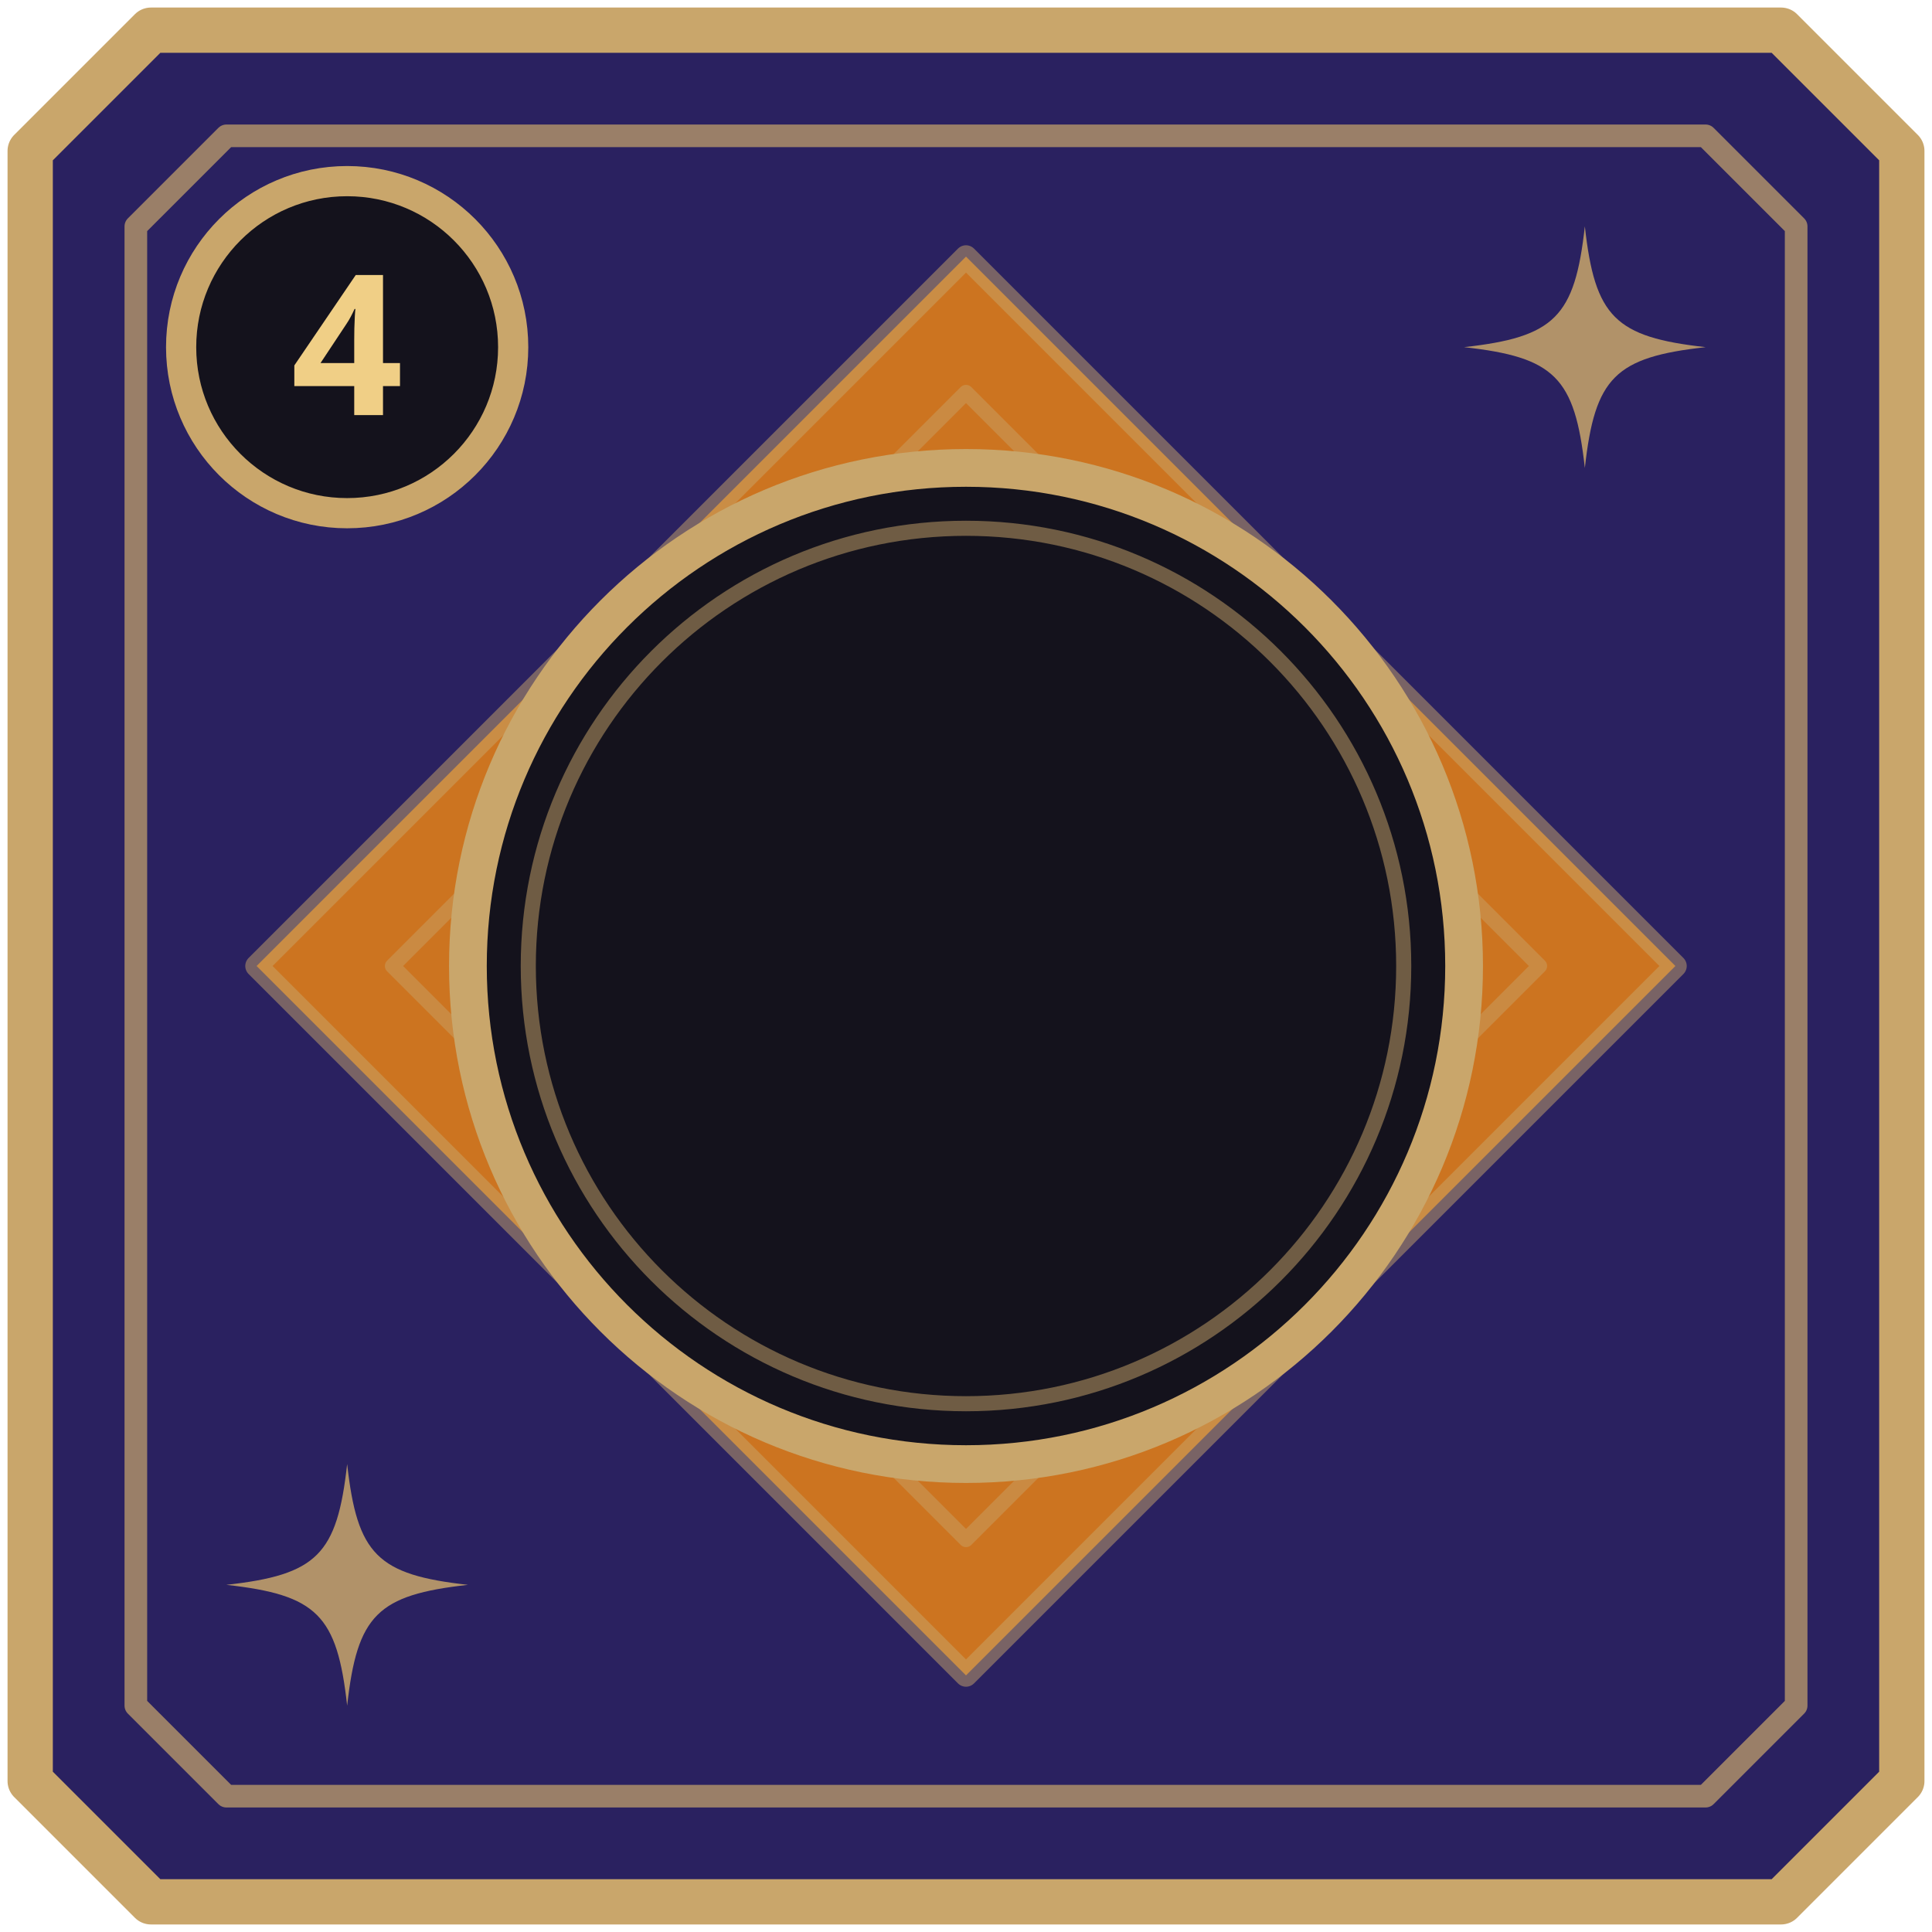
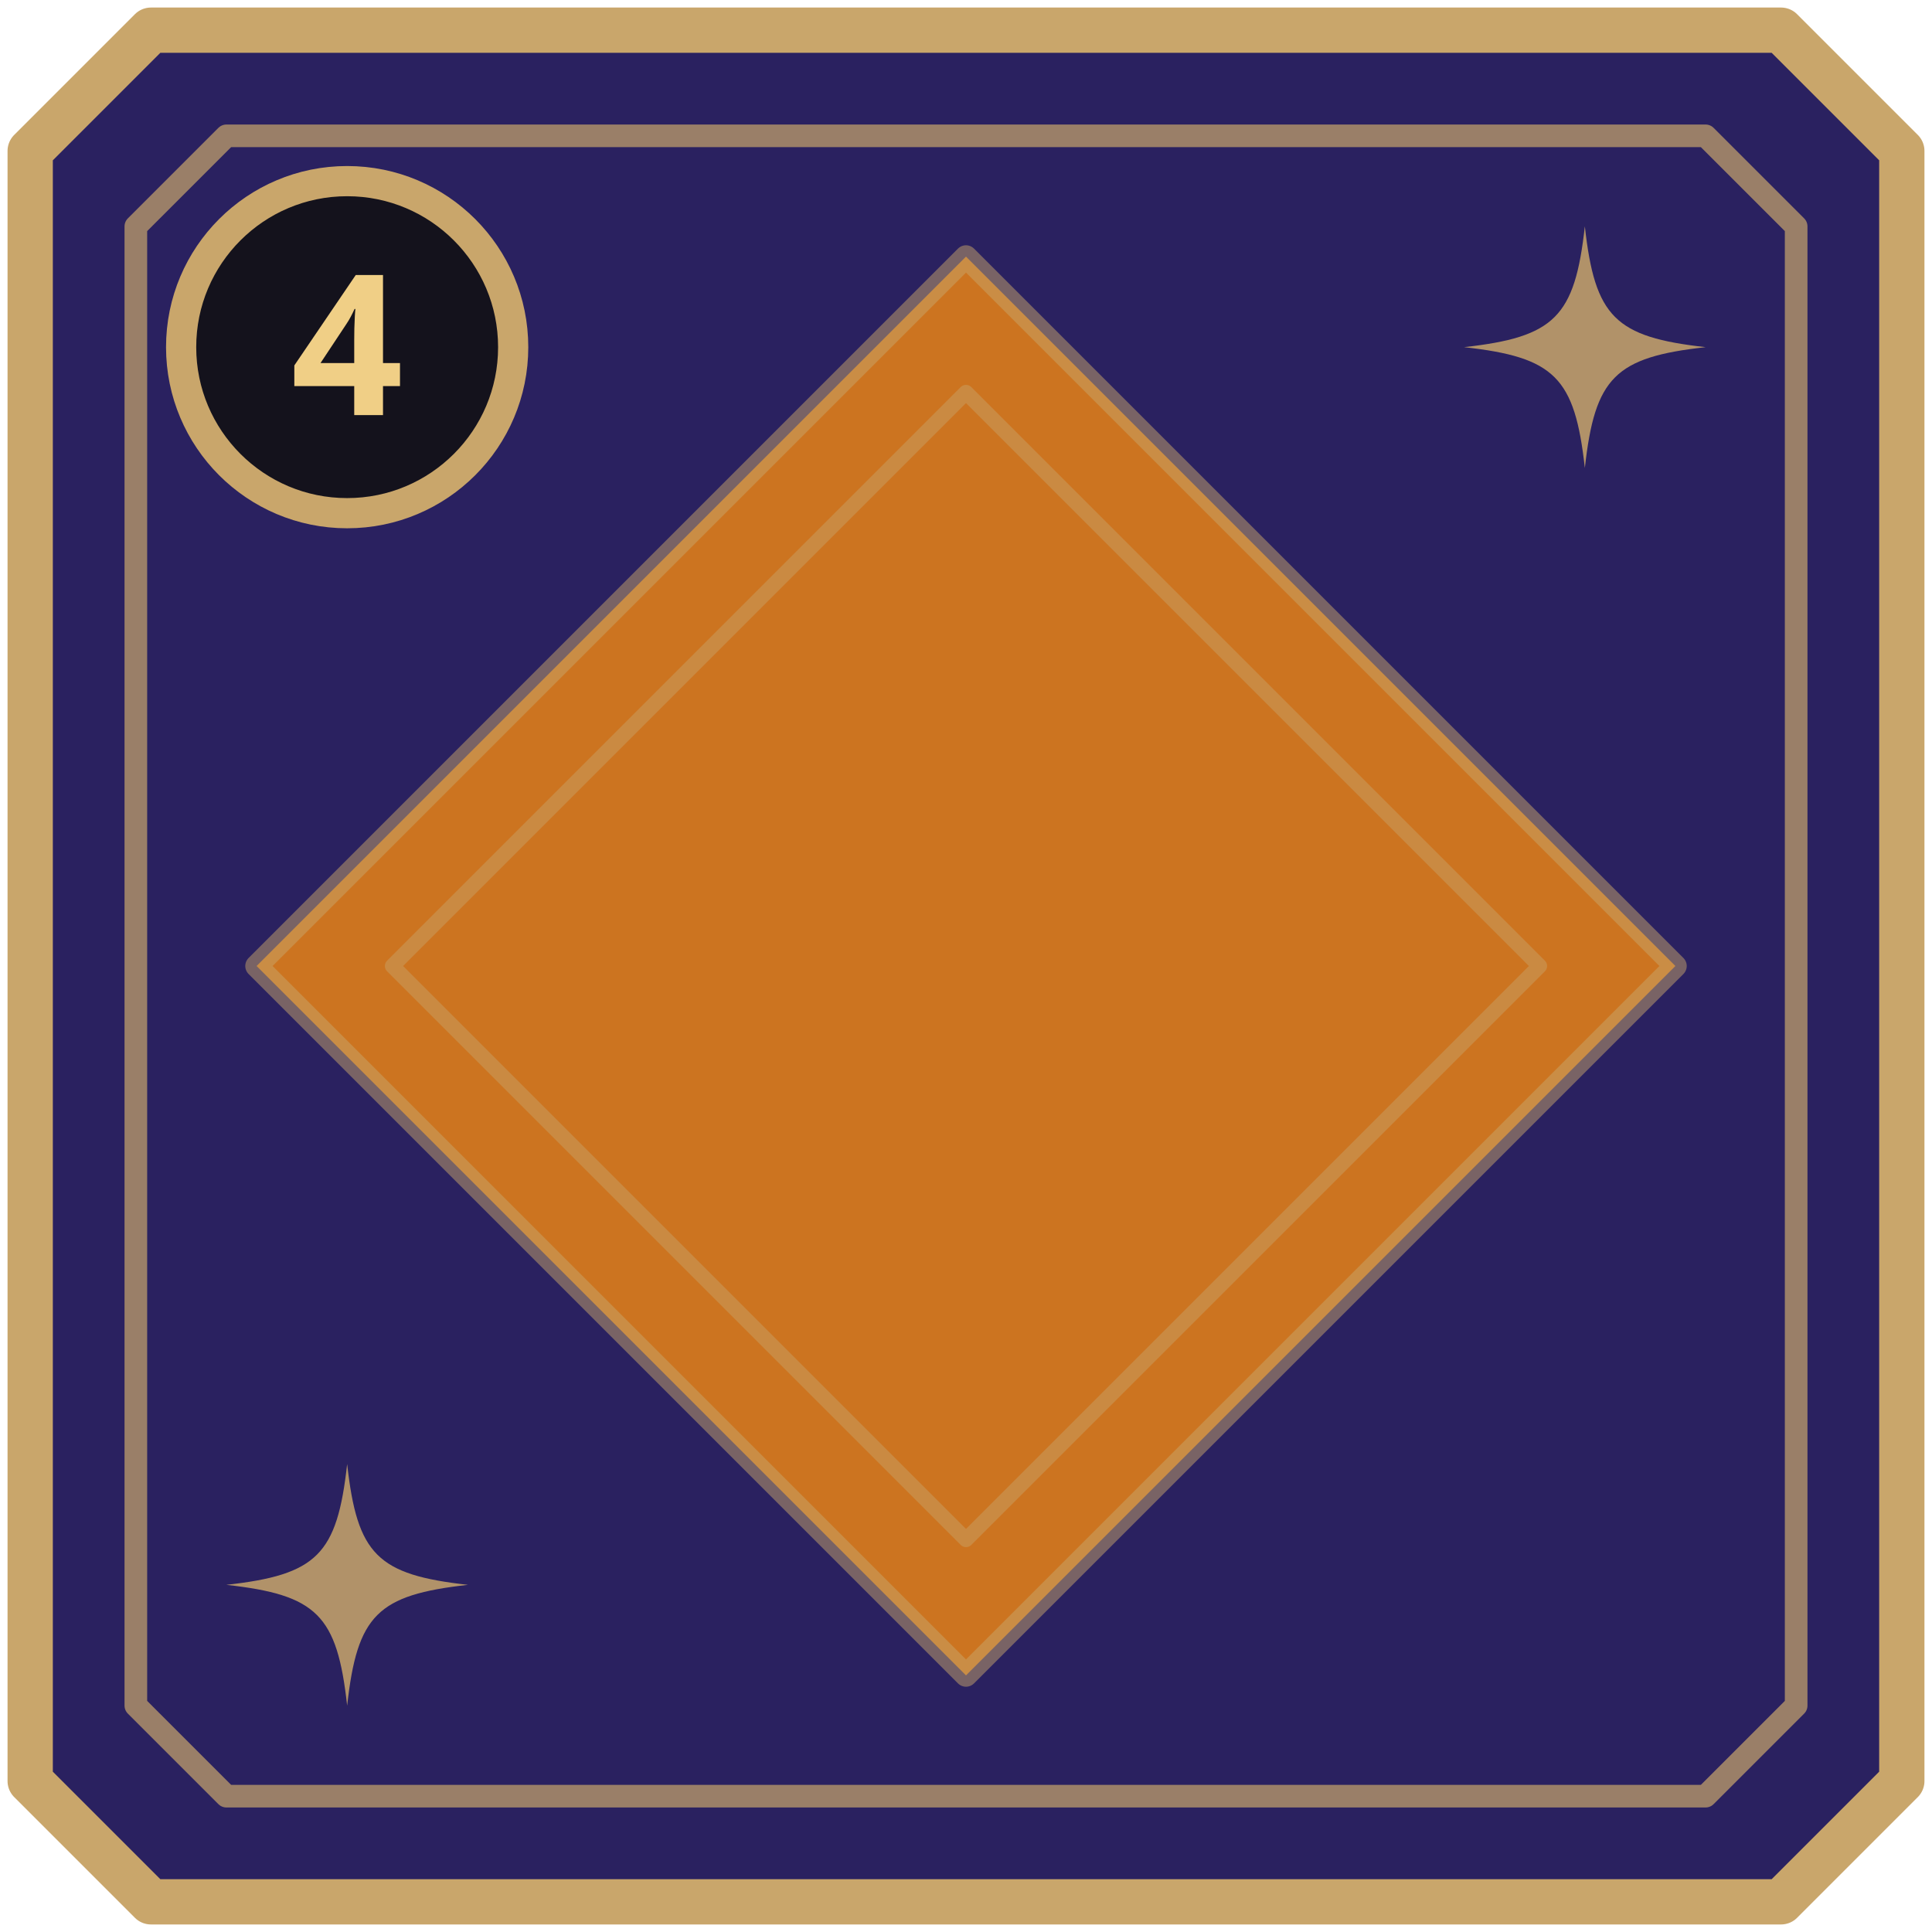
<svg xmlns="http://www.w3.org/2000/svg" viewBox="0 0 256 256">
  <polygon points="20,4 236,4 252,20 252,236 236,252 20,252 4,236 4,20" fill="#2A2160" />
  <polygon points="20,4 236,4 252,20 252,236 236,252 20,252 4,236 4,20" fill="none" stroke="#C9A66B" stroke-width="6" stroke-linejoin="round" />
  <polygon points="30,18 226,18 238,30 238,226 226,238 30,238 18,226 18,30" fill="none" stroke="#C9A66B" stroke-width="3" opacity=".7" stroke-linejoin="round" />
  <polygon points="128,34 222,128 128,222 34,128" fill="#CC7420" stroke="#C9A66B" stroke-width="3" stroke-opacity=".5" stroke-linejoin="round" />
  <polygon points="128,52 204,128 128,204 52,128" fill="#CC7420" stroke="#C9A66B" stroke-width="2" stroke-opacity=".45" stroke-linejoin="round" />
-   <circle cx="128" cy="128" r="66" fill="#14121C" stroke="#C9A66B" stroke-width="5" />
-   <circle cx="128" cy="128" r="58" fill="none" stroke="#C9A66B" stroke-width="2" opacity=".5" />
  <circle cx="46" cy="46" r="22" fill="#14121C" stroke="#C9A66B" stroke-width="4" />
  <text x="46" y="55" text-anchor="middle" font-family="system-ui,sans-serif" font-weight="800" font-size="26" fill="#F0CF86">4</text>
  <path transform="translate(210,46) scale(.667)" fill="#C9A66B" opacity=".85" d="M0,-24 C2,-6 6,-2 24,0 C6,2 2,6 0,24 C-2,6 -6,2 -24,0 C-6,-2 -2,-6 0,-24Z" />
  <path transform="translate(46,210) scale(.667)" fill="#C9A66B" opacity=".85" d="M0,-24 C2,-6 6,-2 24,0 C6,2 2,6 0,24 C-2,6 -6,2 -24,0 C-6,-2 -2,-6 0,-24Z" />
</svg>
